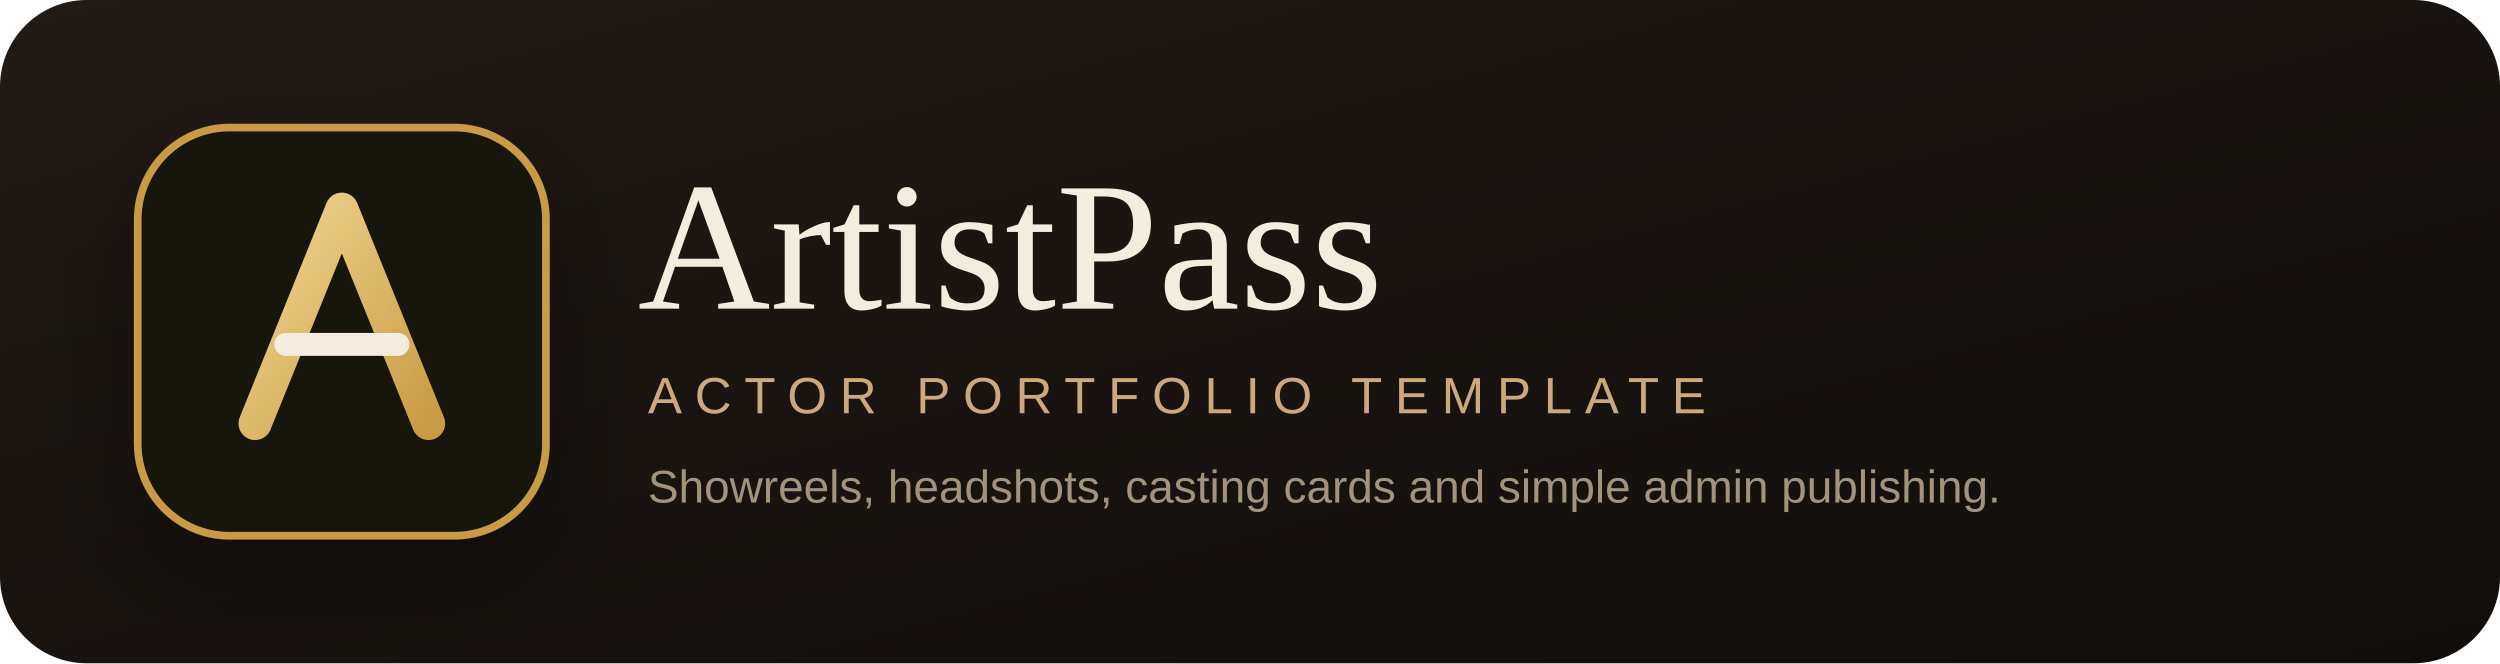
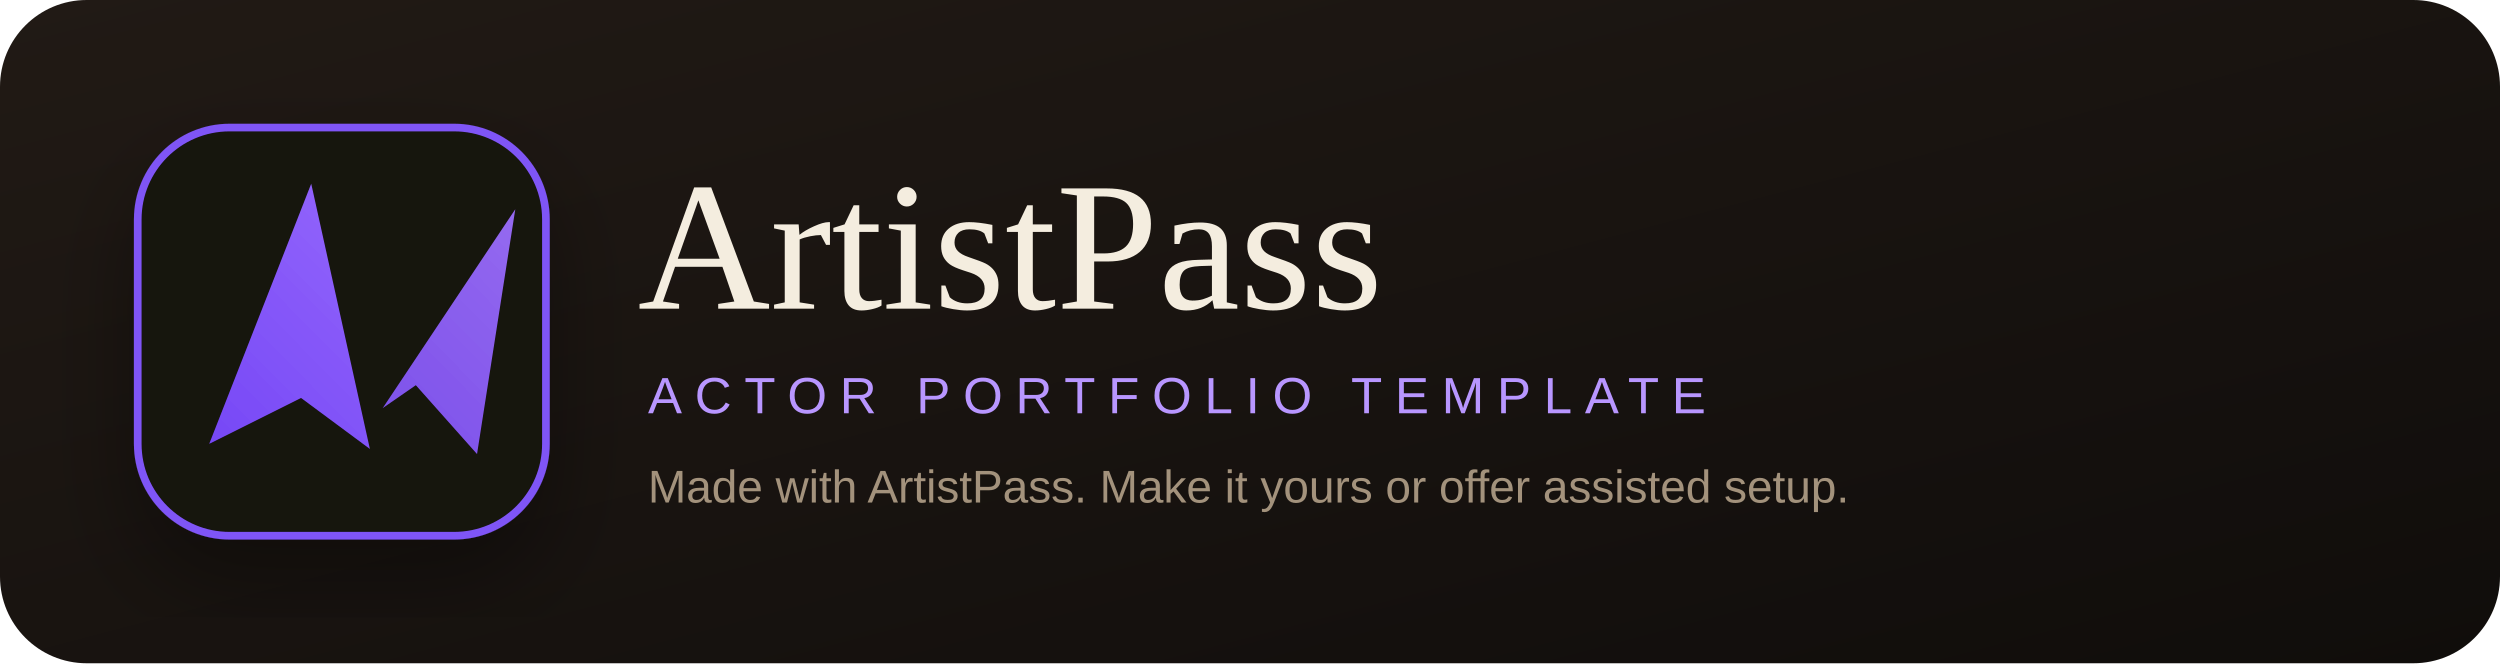
<svg xmlns="http://www.w3.org/2000/svg" width="980" height="260" viewBox="0 0 980 260" role="img" aria-labelledby="title desc">
  <defs>
    <linearGradient id="bg" x1="0" x2="1" y1="0" y2="1">
      <stop offset="0" stop-color="#211a15" />
      <stop offset="1" stop-color="#100d0b" />
    </linearGradient>
-     <linearGradient id="gold" x1="0" x2="1" y1="0" y2="1">
-       <stop offset="0" stop-color="#f1d58f" />
-       <stop offset="1" stop-color="#c99b45" />
+     <linearGradient id="mark" x1="60" y1="200" x2="210" y2="52" gradientUnits="userSpaceOnUse">
+       <stop stop-color="#6d3ff4" />
+       <stop offset="1" stop-color="#a476ff" />
    </linearGradient>
    <filter id="shadow" x="-20%" y="-20%" width="140%" height="140%">
      <feDropShadow dx="0" dy="18" stdDeviation="18" flood-color="#000" flood-opacity="0.35" />
    </filter>
  </defs>
  <rect width="980" height="260" rx="34" fill="url(#bg)" />
  <g filter="url(#shadow)">
-     <rect x="54" y="50" width="160" height="160" rx="36" fill="#16120f" stroke="#c99b45" stroke-width="3" />
-     <path d="M100 166 134 82l34 84" fill="none" stroke="url(#gold)" stroke-width="13" stroke-linecap="round" stroke-linejoin="round" />
-     <path d="M112 135h44" fill="none" stroke="#f4eddf" stroke-width="9" stroke-linecap="round" />
+     <rect x="54" y="50" width="160" height="160" rx="36" fill="#16120f" stroke="#7f55f6" stroke-width="3" />
+     <path d="M82 174 122 72l23 104-27-20-36 18Z" fill="url(#mark)" />
+     <path d="M150 160 202 82l-15 96-24-27-13 9Z" fill="url(#mark)" opacity="0.94" />
  </g>
  <text x="250" y="121" font-family="Georgia, 'Times New Roman', serif" font-size="72" fill="#f4eddf">ArtistPass</text>
-   <text x="254" y="162" font-family="Arial, Helvetica, sans-serif" font-size="20" fill="#cba97c" letter-spacing="5">ACTOR PORTFOLIO TEMPLATE</text>
-   <text x="254" y="197" font-family="Arial, Helvetica, sans-serif" font-size="18" fill="#a3927c">Showreels, headshots, casting cards and simple admin publishing.</text>
+   <text x="254" y="162" font-family="Arial, Helvetica, sans-serif" font-size="20" fill="#b896ff" letter-spacing="5">ACTOR PORTFOLIO TEMPLATE</text>
+   <text x="254" y="197" font-family="Arial, Helvetica, sans-serif" font-size="18" fill="#a3927c">Made with ArtistPass. Make it yours or offer assisted setup.</text>
</svg>
